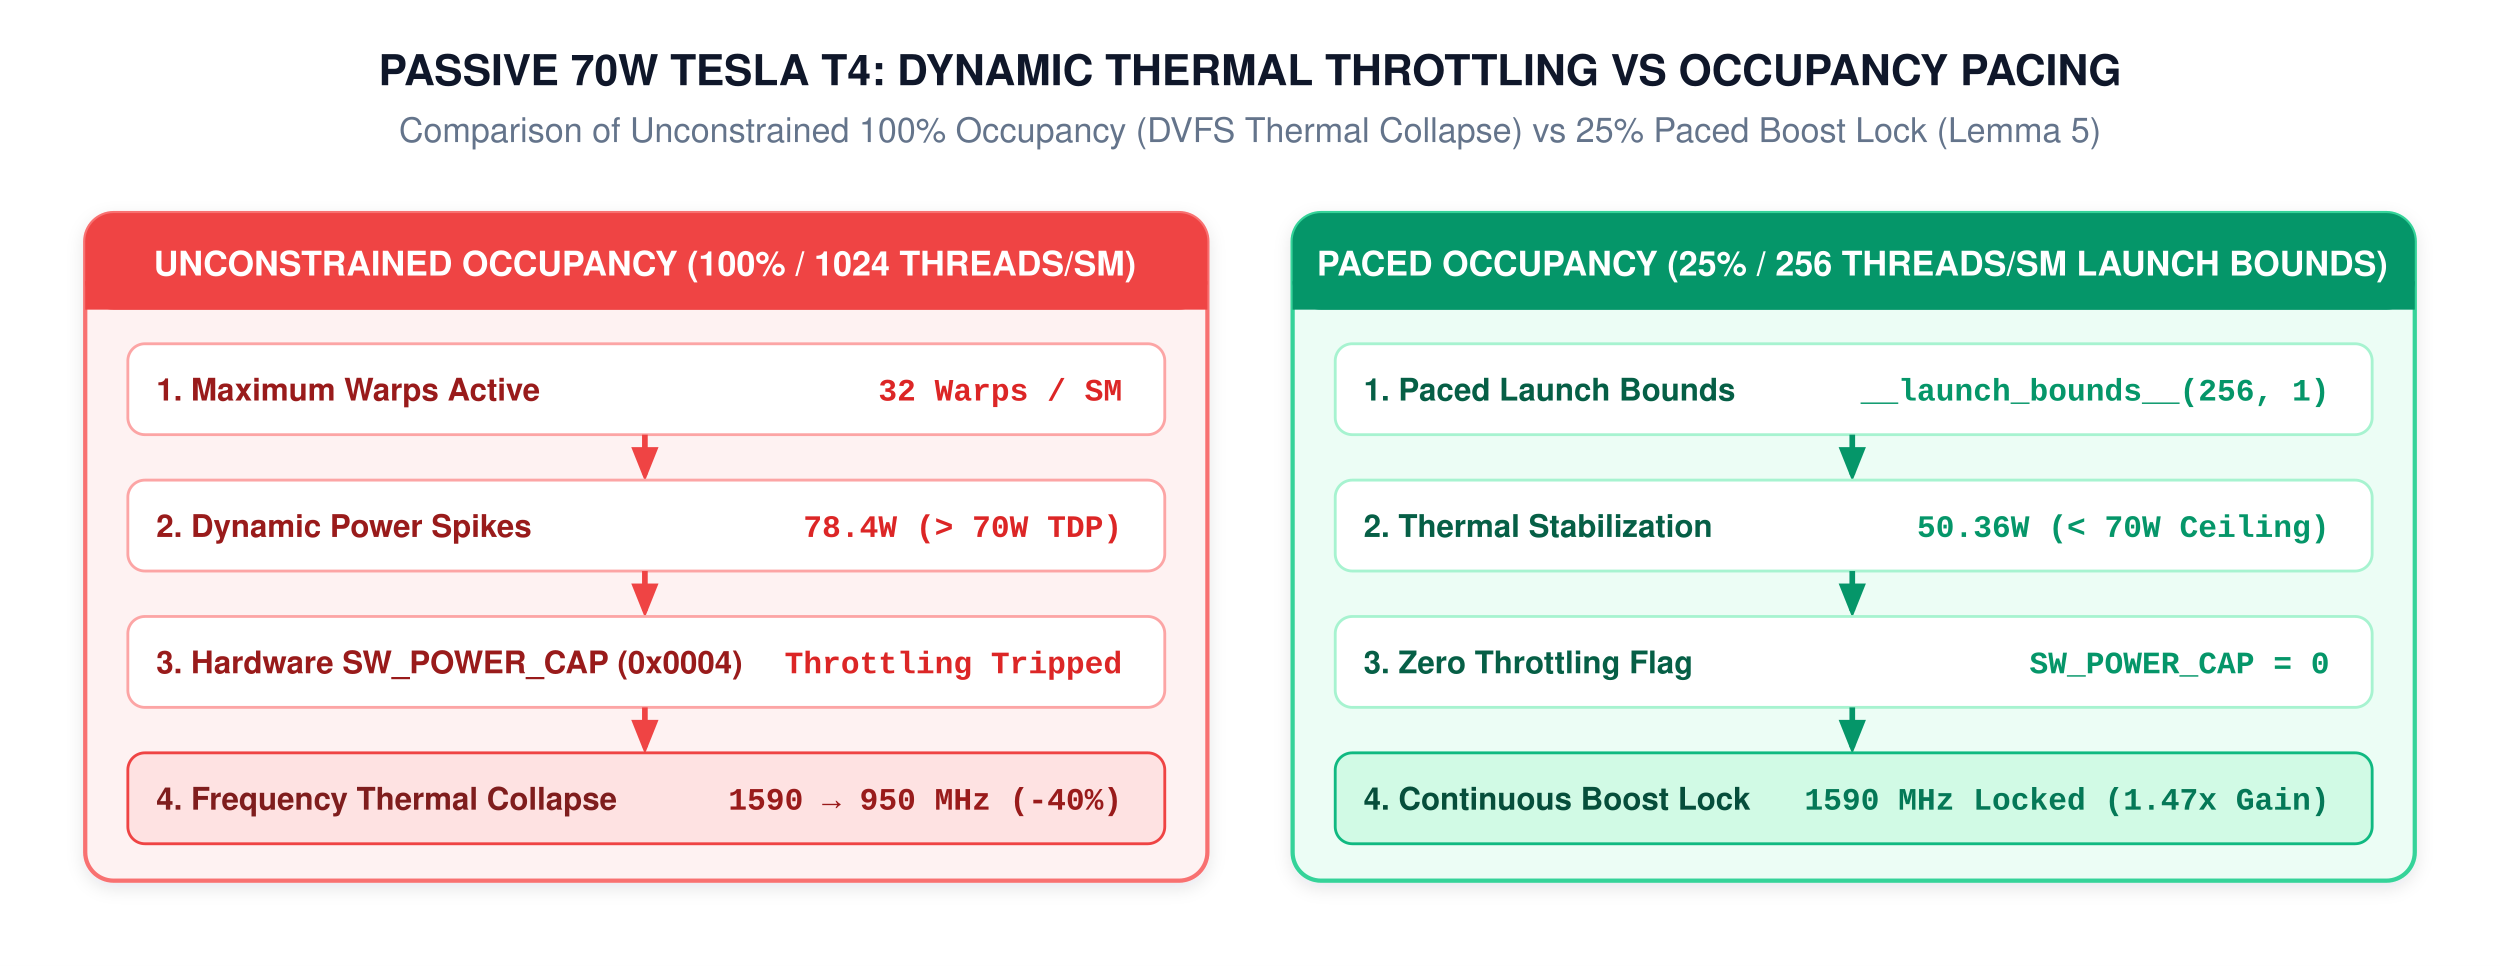
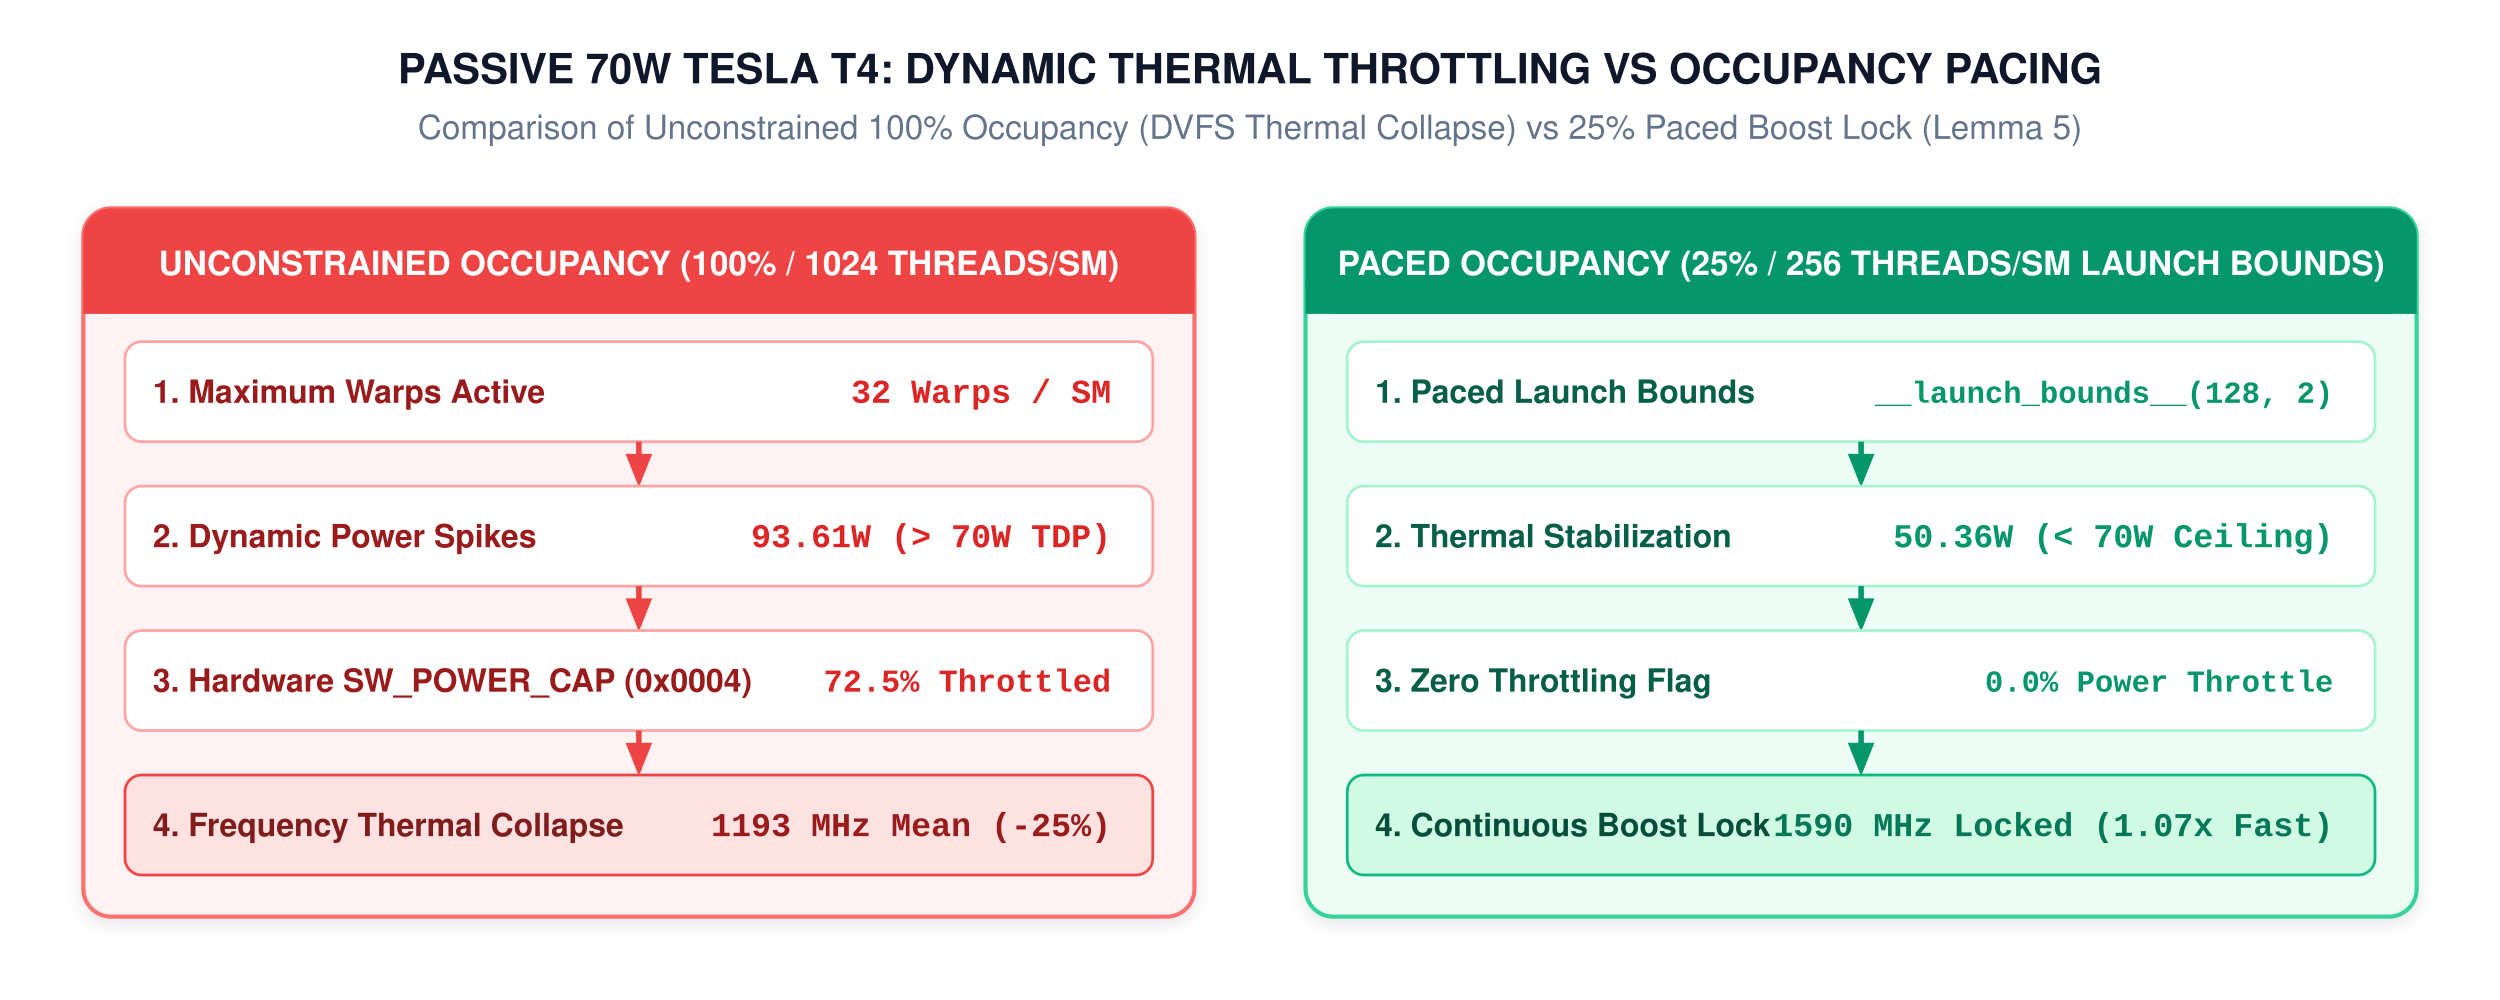
- <svg xmlns="http://www.w3.org/2000/svg" viewBox="0 0 880 340" width="880" height="340">
+ <svg xmlns="http://www.w3.org/2000/svg" viewBox="0 0 900 360" width="900" height="360">
  <defs>
    <filter id="shadow3" x="-5%" y="-5%" width="110%" height="115%">
      <feDropShadow dx="0" dy="2" stdDeviation="3" flood-color="#0f172a" flood-opacity="0.10" />
    </filter>
    <marker id="arr-red" viewBox="0 0 10 10" refX="8" refY="5" markerWidth="6" markerHeight="6" orient="auto-start-reverse">
      <path d="M 0 1 L 10 5 L 0 9 z" fill="#ef4444" />
    </marker>
    <marker id="arr-green3" viewBox="0 0 10 10" refX="8" refY="5" markerWidth="6" markerHeight="6" orient="auto-start-reverse">
      <path d="M 0 1 L 10 5 L 0 9 z" fill="#059669" />
    </marker>
  </defs>
-   <rect width="880" height="340" fill="#ffffff" />
-   <text x="440" y="30" font-family="'Helvetica Neue', Helvetica, Arial, sans-serif" font-size="15" font-weight="bold" text-anchor="middle" fill="#0f172a">
+   <rect width="900" height="360" fill="#ffffff" />
+   <text x="450" y="30" font-family="'Helvetica Neue', Helvetica, Arial, sans-serif" font-size="15" font-weight="bold" text-anchor="middle" fill="#0f172a">
    PASSIVE 70W TESLA T4: DYNAMIC THERMAL THROTTLING VS OCCUPANCY PACING
  </text>
-   <text x="440" y="50" font-family="'Helvetica Neue', Helvetica, Arial, sans-serif" font-size="12" text-anchor="middle" fill="#64748b">
+   <text x="450" y="50" font-family="'Helvetica Neue', Helvetica, Arial, sans-serif" font-size="12" text-anchor="middle" fill="#64748b">
    Comparison of Unconstrained 100% Occupancy (DVFS Thermal Collapse) vs 25% Paced Boost Lock (Lemma 5)
  </text>
  <g transform="translate(30, 75)">
-     <rect width="395" height="235" rx="10" fill="#fef2f2" stroke="#f87171" stroke-width="1.5" filter="url(#shadow3)" />
-     <rect x="0" y="0" width="395" height="34" rx="10" fill="#ef4444" />
-     <rect x="0" y="24" width="395" height="10" fill="#ef4444" />
-     <text x="197" y="22" font-family="'Helvetica Neue', Helvetica, Arial, sans-serif" font-size="12" font-weight="bold" text-anchor="middle" fill="#ffffff">UNCONSTRAINED OCCUPANCY (100% / 1024 THREADS/SM)</text>
-     <rect x="15" y="46" width="365" height="32" rx="6" fill="#ffffff" stroke="#fca5a5" />
-     <text x="25" y="66" font-family="'Helvetica Neue', Helvetica, Arial, sans-serif" font-size="11" font-weight="bold" fill="#991b1b">1. Maximum Warps Active</text>
-     <text x="365" y="66" font-family="'Courier New', monospace" font-size="11" font-weight="bold" text-anchor="end" fill="#dc2626">32 Warps / SM</text>
-     <path d="M 197 78 L 197 92" stroke="#ef4444" stroke-width="2" marker-end="url(#arr-red)" />
-     <rect x="15" y="94" width="365" height="32" rx="6" fill="#ffffff" stroke="#fca5a5" />
-     <text x="25" y="114" font-family="'Helvetica Neue', Helvetica, Arial, sans-serif" font-size="11" font-weight="bold" fill="#991b1b">2. Dynamic Power Spikes</text>
-     <text x="365" y="114" font-family="'Courier New', monospace" font-size="11" font-weight="bold" text-anchor="end" fill="#dc2626">78.4W (&gt; 70W TDP)</text>
-     <path d="M 197 126 L 197 140" stroke="#ef4444" stroke-width="2" marker-end="url(#arr-red)" />
-     <rect x="15" y="142" width="365" height="32" rx="6" fill="#ffffff" stroke="#fca5a5" />
-     <text x="25" y="162" font-family="'Helvetica Neue', Helvetica, Arial, sans-serif" font-size="11" font-weight="bold" fill="#991b1b">3. Hardware SW_POWER_CAP (0x0004)</text>
-     <text x="365" y="162" font-family="'Courier New', monospace" font-size="11" font-weight="bold" text-anchor="end" fill="#dc2626">Throttling Tripped</text>
-     <path d="M 197 174 L 197 188" stroke="#ef4444" stroke-width="2" marker-end="url(#arr-red)" />
-     <rect x="15" y="190" width="365" height="32" rx="6" fill="#fee2e2" stroke="#ef4444" />
-     <text x="25" y="210" font-family="'Helvetica Neue', Helvetica, Arial, sans-serif" font-size="11" font-weight="bold" fill="#7f1d1d">4. Frequency Thermal Collapse</text>
-     <text x="365" y="210" font-family="'Courier New', monospace" font-size="11" font-weight="bold" text-anchor="end" fill="#991b1b">1590 → 950 MHz (-40%)</text>
+     <rect width="400" height="255" rx="10" fill="#fef2f2" stroke="#f87171" stroke-width="1.5" filter="url(#shadow3)" />
+     <rect x="0" y="0" width="400" height="38" rx="10" fill="#ef4444" />
+     <rect x="0" y="26" width="400" height="12" fill="#ef4444" />
+     <text x="200" y="24" font-family="'Helvetica Neue', Helvetica, Arial, sans-serif" font-size="12" font-weight="bold" text-anchor="middle" fill="#ffffff">UNCONSTRAINED OCCUPANCY (100% / 1024 THREADS/SM)</text>
+     <rect x="15" y="48" width="370" height="36" rx="6" fill="#ffffff" stroke="#fca5a5" />
+     <text x="25" y="70" font-family="'Helvetica Neue', Helvetica, Arial, sans-serif" font-size="11.5" font-weight="bold" fill="#991b1b">1. Maximum Warps Active</text>
+     <text x="370" y="70" font-family="'Courier New', monospace" font-size="12" font-weight="bold" text-anchor="end" fill="#dc2626">32 Warps / SM</text>
+     <path d="M 200 84 L 200 98" stroke="#ef4444" stroke-width="2" marker-end="url(#arr-red)" />
+     <rect x="15" y="100" width="370" height="36" rx="6" fill="#ffffff" stroke="#fca5a5" />
+     <text x="25" y="122" font-family="'Helvetica Neue', Helvetica, Arial, sans-serif" font-size="11.5" font-weight="bold" fill="#991b1b">2. Dynamic Power Spikes</text>
+     <text x="370" y="122" font-family="'Courier New', monospace" font-size="12" font-weight="bold" text-anchor="end" fill="#dc2626">93.61W (&gt; 70W TDP)</text>
+     <path d="M 200 136 L 200 150" stroke="#ef4444" stroke-width="2" marker-end="url(#arr-red)" />
+     <rect x="15" y="152" width="370" height="36" rx="6" fill="#ffffff" stroke="#fca5a5" />
+     <text x="25" y="174" font-family="'Helvetica Neue', Helvetica, Arial, sans-serif" font-size="11.5" font-weight="bold" fill="#991b1b">3. Hardware SW_POWER_CAP (0x0004)</text>
+     <text x="370" y="174" font-family="'Courier New', monospace" font-size="11.5" font-weight="bold" text-anchor="end" fill="#dc2626">72.5% Throttled</text>
+     <path d="M 200 188 L 200 202" stroke="#ef4444" stroke-width="2" marker-end="url(#arr-red)" />
+     <rect x="15" y="204" width="370" height="36" rx="6" fill="#fee2e2" stroke="#ef4444" />
+     <text x="25" y="226" font-family="'Helvetica Neue', Helvetica, Arial, sans-serif" font-size="11.5" font-weight="bold" fill="#7f1d1d">4. Frequency Thermal Collapse</text>
+     <text x="370" y="226" font-family="'Courier New', monospace" font-size="12" font-weight="bold" text-anchor="end" fill="#991b1b">1193 MHz Mean (-25%)</text>
  </g>
-   <g transform="translate(455, 75)">
-     <rect width="395" height="235" rx="10" fill="#ecfdf5" stroke="#34d399" stroke-width="1.5" filter="url(#shadow3)" />
-     <rect x="0" y="0" width="395" height="34" rx="10" fill="#059669" />
-     <rect x="0" y="24" width="395" height="10" fill="#059669" />
-     <text x="197" y="22" font-family="'Helvetica Neue', Helvetica, Arial, sans-serif" font-size="12" font-weight="bold" text-anchor="middle" fill="#ffffff">PACED OCCUPANCY (25% / 256 THREADS/SM LAUNCH BOUNDS)</text>
-     <rect x="15" y="46" width="365" height="32" rx="6" fill="#ffffff" stroke="#a7f3d0" />
-     <text x="25" y="66" font-family="'Helvetica Neue', Helvetica, Arial, sans-serif" font-size="11" font-weight="bold" fill="#065f46">1. Paced Launch Bounds</text>
-     <text x="365" y="66" font-family="'Courier New', monospace" font-size="11" font-weight="bold" text-anchor="end" fill="#059669">__launch_bounds__(256, 1)</text>
-     <path d="M 197 78 L 197 92" stroke="#059669" stroke-width="2" marker-end="url(#arr-green3)" />
-     <rect x="15" y="94" width="365" height="32" rx="6" fill="#ffffff" stroke="#a7f3d0" />
-     <text x="25" y="114" font-family="'Helvetica Neue', Helvetica, Arial, sans-serif" font-size="11" font-weight="bold" fill="#065f46">2. Thermal Stabilization</text>
-     <text x="365" y="114" font-family="'Courier New', monospace" font-size="11" font-weight="bold" text-anchor="end" fill="#059669">50.36W (&lt; 70W Ceiling)</text>
-     <path d="M 197 126 L 197 140" stroke="#059669" stroke-width="2" marker-end="url(#arr-green3)" />
-     <rect x="15" y="142" width="365" height="32" rx="6" fill="#ffffff" stroke="#a7f3d0" />
-     <text x="25" y="162" font-family="'Helvetica Neue', Helvetica, Arial, sans-serif" font-size="11" font-weight="bold" fill="#065f46">3. Zero Throttling Flag</text>
-     <text x="365" y="162" font-family="'Courier New', monospace" font-size="11" font-weight="bold" text-anchor="end" fill="#059669">SW_POWER_CAP = 0</text>
-     <path d="M 197 174 L 197 188" stroke="#059669" stroke-width="2" marker-end="url(#arr-green3)" />
-     <rect x="15" y="190" width="365" height="32" rx="6" fill="#d1fae5" stroke="#10b981" />
-     <text x="25" y="210" font-family="'Helvetica Neue', Helvetica, Arial, sans-serif" font-size="11" font-weight="bold" fill="#064e3b">4. Continuous Boost Lock</text>
-     <text x="365" y="210" font-family="'Courier New', monospace" font-size="11" font-weight="bold" text-anchor="end" fill="#047857">1590 MHz Locked (1.47x Gain)</text>
+   <g transform="translate(470, 75)">
+     <rect width="400" height="255" rx="10" fill="#ecfdf5" stroke="#34d399" stroke-width="1.5" filter="url(#shadow3)" />
+     <rect x="0" y="0" width="400" height="38" rx="10" fill="#059669" />
+     <rect x="0" y="26" width="400" height="12" fill="#059669" />
+     <text x="200" y="24" font-family="'Helvetica Neue', Helvetica, Arial, sans-serif" font-size="12" font-weight="bold" text-anchor="middle" fill="#ffffff">PACED OCCUPANCY (25% / 256 THREADS/SM LAUNCH BOUNDS)</text>
+     <rect x="15" y="48" width="370" height="36" rx="6" fill="#ffffff" stroke="#a7f3d0" />
+     <text x="25" y="70" font-family="'Helvetica Neue', Helvetica, Arial, sans-serif" font-size="11.5" font-weight="bold" fill="#065f46">1. Paced Launch Bounds</text>
+     <text x="370" y="70" font-family="'Courier New', monospace" font-size="11" font-weight="bold" text-anchor="end" fill="#059669">__launch_bounds__(128, 2)</text>
+     <path d="M 200 84 L 200 98" stroke="#059669" stroke-width="2" marker-end="url(#arr-green3)" />
+     <rect x="15" y="100" width="370" height="36" rx="6" fill="#ffffff" stroke="#a7f3d0" />
+     <text x="25" y="122" font-family="'Helvetica Neue', Helvetica, Arial, sans-serif" font-size="11.5" font-weight="bold" fill="#065f46">2. Thermal Stabilization</text>
+     <text x="370" y="122" font-family="'Courier New', monospace" font-size="12" font-weight="bold" text-anchor="end" fill="#059669">50.36W (&lt; 70W Ceiling)</text>
+     <path d="M 200 136 L 200 150" stroke="#059669" stroke-width="2" marker-end="url(#arr-green3)" />
+     <rect x="15" y="152" width="370" height="36" rx="6" fill="#ffffff" stroke="#a7f3d0" />
+     <text x="25" y="174" font-family="'Helvetica Neue', Helvetica, Arial, sans-serif" font-size="11.5" font-weight="bold" fill="#065f46">3. Zero Throttling Flag</text>
+     <text x="370" y="174" font-family="'Courier New', monospace" font-size="11" font-weight="bold" text-anchor="end" fill="#059669">0.0% Power Throttle</text>
+     <path d="M 200 188 L 200 202" stroke="#059669" stroke-width="2" marker-end="url(#arr-green3)" />
+     <rect x="15" y="204" width="370" height="36" rx="6" fill="#d1fae5" stroke="#10b981" />
+     <text x="25" y="226" font-family="'Helvetica Neue', Helvetica, Arial, sans-serif" font-size="11.5" font-weight="bold" fill="#064e3b">4. Continuous Boost Lock</text>
+     <text x="370" y="226" font-family="'Courier New', monospace" font-size="12" font-weight="bold" text-anchor="end" fill="#047857">1590 MHz Locked (1.07x Fast)</text>
  </g>
</svg>
